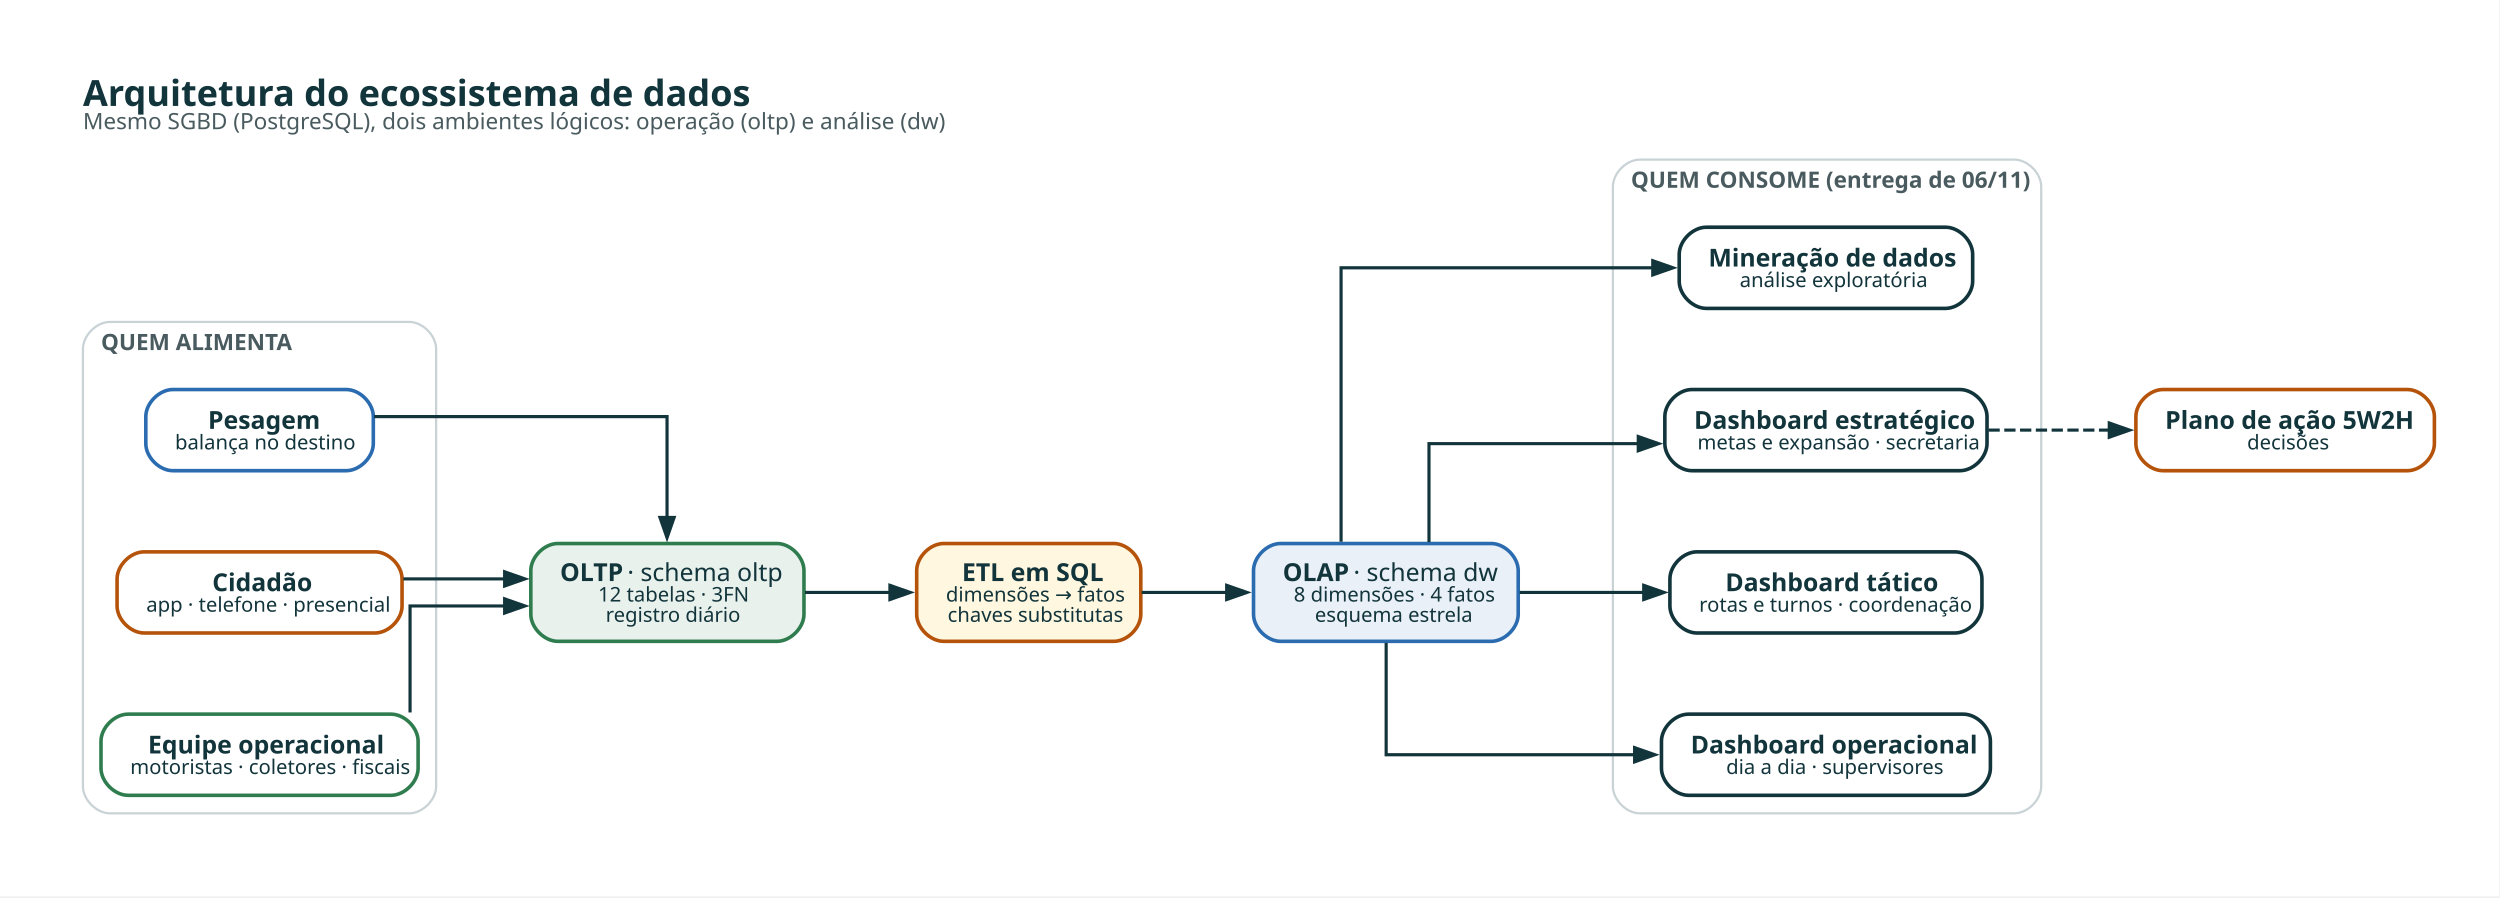
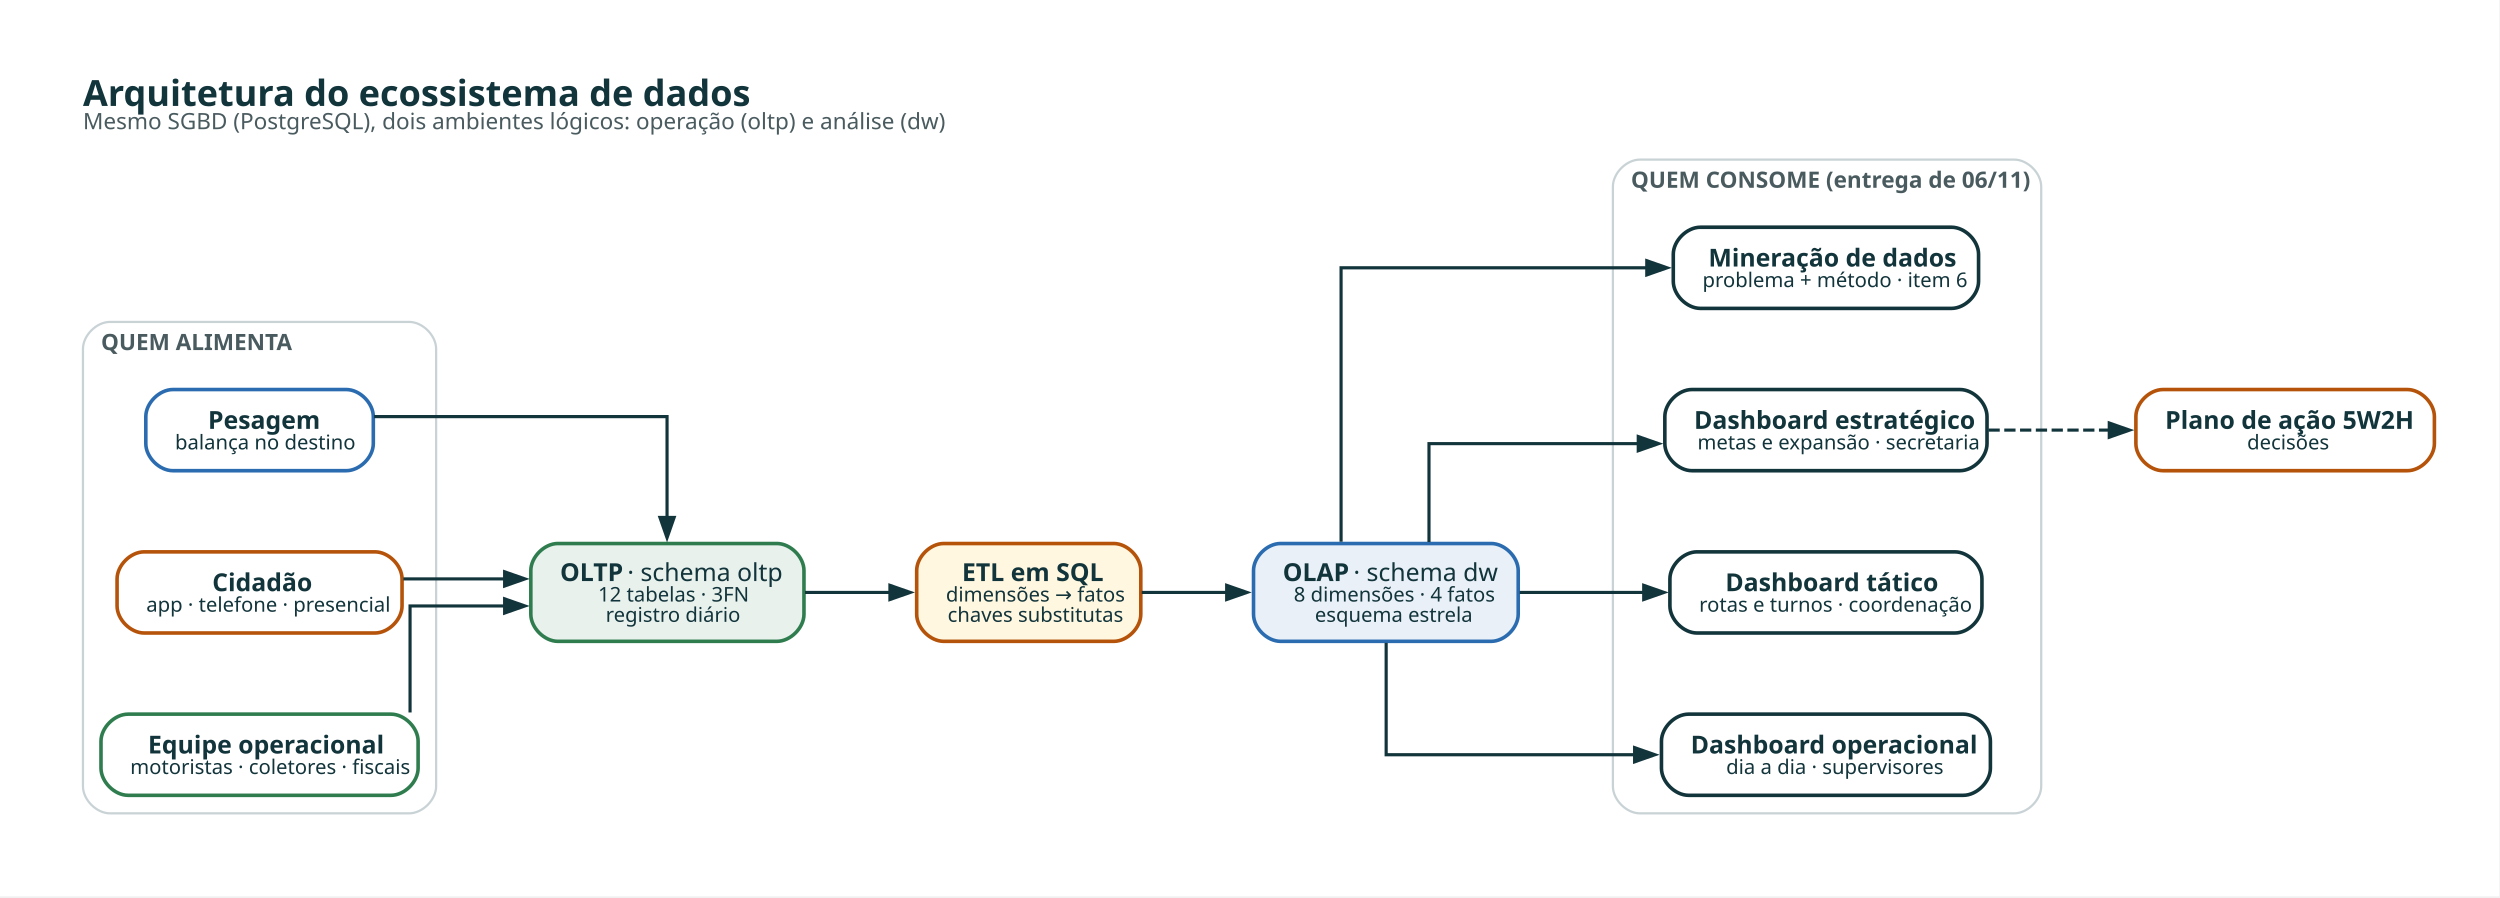
<svg xmlns="http://www.w3.org/2000/svg" width="1109pt" height="398pt" viewBox="0.00 0.00 1109.00 398.00">
  <g id="graph0" class="graph" transform="scale(1 1) rotate(0) translate(28.8 368.8)">
    <polygon fill="#ffffff" stroke="none" points="-28.8,28.8 -28.8,-368.8 1079.9,-368.8 1079.9,28.8 -28.8,28.8" />
    <text xml:space="preserve" text-anchor="start" x="8" y="-321.8" font-family="Segoe UI" font-weight="bold" font-size="16.00" fill="#12343b">Arquitetura do ecossistema de dados</text>
    <text xml:space="preserve" text-anchor="start" x="8" y="-311.5" font-family="Segoe UI" font-size="10.00" fill="#4a5b5f">Mesmo SGBD (PostgreSQL), dois ambientes lógicos: operação (oltp) e análise (dw)</text>
    <g id="clust1" class="cluster">
      <path fill="#ffffff" stroke="#c9d3d6" d="M20,-8C20,-8 152.67,-8 152.67,-8 158.67,-8 164.67,-14 164.67,-20 164.67,-20 164.67,-214 164.67,-214 164.67,-220 158.67,-226 152.67,-226 152.67,-226 20,-226 20,-226 14,-226 8,-220 8,-214 8,-214 8,-20 8,-20 8,-14 14,-8 20,-8" />
      <text xml:space="preserve" text-anchor="start" x="16" y="-213.5" font-family="Segoe UI" font-weight="bold" font-size="10.00" fill="#4a5b5f">QUEM ALIMENTA</text>
    </g>
    <g id="clust2" class="cluster">
      <path fill="#ffffff" stroke="#c9d3d6" d="M698.68,-8C698.68,-8 864.68,-8 864.68,-8 870.68,-8 876.68,-14 876.68,-20 876.68,-20 876.68,-286 876.68,-286 876.68,-292 870.68,-298 864.68,-298 864.68,-298 698.68,-298 698.68,-298 692.68,-298 686.68,-292 686.68,-286 686.68,-286 686.68,-20 686.68,-20 686.68,-14 692.68,-8 698.68,-8" />
      <text xml:space="preserve" text-anchor="start" x="694.68" y="-285.5" font-family="Segoe UI" font-weight="bold" font-size="10.00" fill="#4a5b5f">QUEM CONSOME (entrega de 06/11)</text>
    </g>
    <g id="node1" class="node">
      <path fill="#ffffff" stroke="#2f7d4f" stroke-width="1.6" d="M144.67,-52C144.67,-52 28,-52 28,-52 22,-52 16,-46 16,-40 16,-40 16,-28 16,-28 16,-22 22,-16 28,-16 28,-16 144.67,-16 144.67,-16 150.67,-16 156.67,-22 156.67,-28 156.67,-28 156.67,-40 156.67,-40 156.67,-46 150.67,-52 144.67,-52" />
      <text xml:space="preserve" text-anchor="start" x="36.84" y="-34.55" font-family="Segoe UI" font-weight="bold" font-size="11.00" fill="#12343b">Equipe operacional</text>
      <text xml:space="preserve" text-anchor="start" x="28.96" y="-25.45" font-family="Segoe UI" font-size="9.00" fill="#12343b">motoristas · coletores · fiscais</text>
    </g>
    <g id="node4" class="node">
      <path fill="#2f7d4f" fill-opacity="0.102" stroke="#2f7d4f" stroke-width="1.6" d="M315.84,-127.7C315.84,-127.7 218.67,-127.7 218.67,-127.7 212.67,-127.7 206.67,-121.7 206.67,-115.7 206.67,-115.7 206.67,-96.3 206.67,-96.3 206.67,-90.3 212.67,-84.3 218.67,-84.3 218.67,-84.3 315.84,-84.3 315.84,-84.3 321.84,-84.3 327.84,-90.3 327.84,-96.3 327.84,-96.3 327.84,-115.7 327.84,-115.7 327.84,-121.7 321.84,-127.7 315.84,-127.7" />
      <text xml:space="preserve" text-anchor="start" x="219.63" y="-111.05" font-family="Segoe UI" font-weight="bold" font-size="11.00" fill="#12343b">OLTP</text>
      <text xml:space="preserve" text-anchor="start" x="246.63" y="-111.05" font-family="Segoe UI" font-size="11.00" fill="#12343b"> · schema oltp</text>
      <text xml:space="preserve" text-anchor="start" x="236.5" y="-101.95" font-family="Segoe UI" font-size="9.00" fill="#12343b">12 tabelas · 3FN</text>
      <text xml:space="preserve" text-anchor="start" x="239.88" y="-92.95" font-family="Segoe UI" font-size="9.00" fill="#12343b">registro diário</text>
    </g>
    <g id="edge1" class="edge">
      <path fill="none" stroke="#12343b" stroke-width="1.4" d="M153.1,-52.74C153.1,-72.25 153.1,-100 153.1,-100 153.1,-100 195.05,-100 195.05,-100" />
      <polygon fill="#12343b" stroke="#12343b" stroke-width="1.4" points="195.05,-103.15 204.05,-100 195.05,-96.85 195.05,-103.15" />
    </g>
    <g id="node2" class="node">
      <path fill="#ffffff" stroke="#b45309" stroke-width="1.6" d="M137.55,-124C137.55,-124 35.13,-124 35.13,-124 29.13,-124 23.13,-118 23.13,-112 23.13,-112 23.13,-100 23.13,-100 23.13,-94 29.13,-88 35.13,-88 35.13,-88 137.55,-88 137.55,-88 143.55,-88 149.55,-94 149.55,-100 149.55,-100 149.55,-112 149.55,-112 149.55,-118 143.55,-124 137.55,-124" />
      <text xml:space="preserve" text-anchor="start" x="65.34" y="-106.55" font-family="Segoe UI" font-weight="bold" font-size="11.00" fill="#12343b">Cidadão</text>
      <text xml:space="preserve" text-anchor="start" x="36.09" y="-97.45" font-family="Segoe UI" font-size="9.00" fill="#12343b">app · telefone · presencial</text>
    </g>
    <g id="edge2" class="edge">
      <path fill="none" stroke="#12343b" stroke-width="1.4" d="M150.12,-112C150.12,-112 195.05,-112 195.05,-112" />
      <polygon fill="#12343b" stroke="#12343b" stroke-width="1.4" points="195.05,-115.15 204.05,-112 195.05,-108.85 195.05,-115.15" />
    </g>
    <g id="node3" class="node">
      <path fill="#ffffff" stroke="#2b6cb0" stroke-width="1.6" d="M124.8,-196C124.8,-196 47.88,-196 47.88,-196 41.88,-196 35.88,-190 35.88,-184 35.88,-184 35.88,-172 35.88,-172 35.88,-166 41.88,-160 47.88,-160 47.88,-160 124.8,-160 124.8,-160 130.8,-160 136.8,-166 136.8,-172 136.8,-172 136.8,-184 136.8,-184 136.8,-190 130.8,-196 124.8,-196" />
      <text xml:space="preserve" text-anchor="start" x="63.46" y="-178.55" font-family="Segoe UI" font-weight="bold" font-size="11.00" fill="#12343b">Pesagem</text>
      <text xml:space="preserve" text-anchor="start" x="48.84" y="-169.45" font-family="Segoe UI" font-size="9.00" fill="#12343b">balança no destino</text>
    </g>
    <g id="edge3" class="edge">
      <path fill="none" stroke="#12343b" stroke-width="1.4" d="M137.17,-184C190.63,-184 267.1,-184 267.1,-184 267.1,-184 267.1,-139.26 267.1,-139.26" />
      <polygon fill="#12343b" stroke="#12343b" stroke-width="1.4" points="270.25,-139.26 267.1,-130.26 263.95,-139.26 270.25,-139.26" />
    </g>
    <g id="node5" class="node">
      <path fill="#fff7e0" stroke="#b45309" stroke-width="1.6" d="M465.26,-127.7C465.26,-127.7 389.84,-127.7 389.84,-127.7 383.84,-127.7 377.84,-121.7 377.84,-115.7 377.84,-115.7 377.84,-96.3 377.84,-96.3 377.84,-90.3 383.84,-84.3 389.84,-84.3 389.84,-84.3 465.26,-84.3 465.26,-84.3 471.26,-84.3 477.26,-90.3 477.26,-96.3 477.26,-96.3 477.26,-115.7 477.26,-115.7 477.26,-121.7 471.26,-127.7 465.26,-127.7" />
      <text xml:space="preserve" text-anchor="start" x="397.93" y="-111.05" font-family="Segoe UI" font-weight="bold" font-size="11.00" fill="#12343b">ETL em SQL</text>
      <text xml:space="preserve" text-anchor="start" x="390.8" y="-101.95" font-family="Segoe UI" font-size="9.00" fill="#12343b">dimensões → fatos</text>
      <text xml:space="preserve" text-anchor="start" x="391.55" y="-92.95" font-family="Segoe UI" font-size="9.00" fill="#12343b">chaves substitutas</text>
    </g>
    <g id="edge4" class="edge">
      <path fill="none" stroke="#12343b" stroke-width="1.4" d="M328.31,-106C328.31,-106 365.97,-106 365.97,-106" />
      <polygon fill="#12343b" stroke="#12343b" stroke-width="1.4" points="365.97,-109.15 374.97,-106 365.97,-102.85 365.97,-109.15" />
    </g>
    <g id="node6" class="node">
      <path fill="#2b6cb0" fill-opacity="0.102" stroke="#2b6cb0" stroke-width="1.6" d="M632.68,-127.7C632.68,-127.7 539.26,-127.7 539.26,-127.7 533.26,-127.7 527.26,-121.7 527.26,-115.7 527.26,-115.7 527.26,-96.3 527.26,-96.3 527.26,-90.3 533.26,-84.3 539.26,-84.3 539.26,-84.3 632.68,-84.3 632.68,-84.3 638.68,-84.3 644.68,-90.3 644.68,-96.3 644.68,-96.3 644.68,-115.7 644.68,-115.7 644.68,-121.7 638.68,-127.7 632.68,-127.7" />
      <text xml:space="preserve" text-anchor="start" x="540.22" y="-111.05" font-family="Segoe UI" font-weight="bold" font-size="11.00" fill="#12343b">OLAP</text>
      <text xml:space="preserve" text-anchor="start" x="568.72" y="-111.05" font-family="Segoe UI" font-size="11.00" fill="#12343b"> · schema dw</text>
      <text xml:space="preserve" text-anchor="start" x="545.1" y="-101.95" font-family="Segoe UI" font-size="9.00" fill="#12343b">8 dimensões · 4 fatos</text>
      <text xml:space="preserve" text-anchor="start" x="554.47" y="-92.95" font-family="Segoe UI" font-size="9.00" fill="#12343b">esquema estrela</text>
    </g>
    <g id="edge5" class="edge">
      <path fill="none" stroke="#12343b" stroke-width="1.4" d="M477.68,-106C477.68,-106 515.35,-106 515.35,-106" />
      <polygon fill="#12343b" stroke="#12343b" stroke-width="1.4" points="515.35,-109.15 524.35,-106 515.35,-102.85 515.35,-109.15" />
    </g>
    <g id="node7" class="node">
      <path fill="#ffffff" stroke="#12343b" stroke-width="1.6" d="M842.14,-52C842.14,-52 720.22,-52 720.22,-52 714.22,-52 708.22,-46 708.22,-40 708.22,-40 708.22,-28 708.22,-28 708.22,-22 714.22,-16 720.22,-16 720.22,-16 842.14,-16 842.14,-16 848.14,-16 854.14,-22 854.14,-28 854.14,-28 854.14,-40 854.14,-40 854.14,-46 848.14,-52 842.14,-52" />
      <text xml:space="preserve" text-anchor="start" x="721.18" y="-34.55" font-family="Segoe UI" font-weight="bold" font-size="11.00" fill="#12343b">Dashboard operacional</text>
      <text xml:space="preserve" text-anchor="start" x="736.93" y="-25.45" font-family="Segoe UI" font-size="9.00" fill="#12343b">dia a dia · supervisores</text>
    </g>
    <g id="edge6" class="edge">
      <path fill="none" stroke="#12343b" stroke-width="1.4" d="M586.1,-83.61C586.1,-62.48 586.1,-34 586.1,-34 586.1,-34 696.31,-34 696.31,-34" />
      <polygon fill="#12343b" stroke="#12343b" stroke-width="1.4" points="696.31,-37.15 705.31,-34 696.31,-30.85 696.31,-37.15" />
    </g>
    <g id="node8" class="node">
      <path fill="#ffffff" stroke="#12343b" stroke-width="1.6" d="M838.39,-124C838.39,-124 723.97,-124 723.97,-124 717.97,-124 711.97,-118 711.97,-112 711.97,-112 711.97,-100 711.97,-100 711.97,-94 717.97,-88 723.97,-88 723.97,-88 838.39,-88 838.39,-88 844.39,-88 850.39,-94 850.39,-100 850.39,-100 850.39,-112 850.39,-112 850.39,-118 844.39,-124 838.39,-124" />
      <text xml:space="preserve" text-anchor="start" x="736.56" y="-106.55" font-family="Segoe UI" font-weight="bold" font-size="11.00" fill="#12343b">Dashboard tático</text>
      <text xml:space="preserve" text-anchor="start" x="724.93" y="-97.45" font-family="Segoe UI" font-size="9.00" fill="#12343b">rotas e turnos · coordenação</text>
    </g>
    <g id="edge7" class="edge">
      <path fill="none" stroke="#12343b" stroke-width="1.4" d="M645.33,-106C645.33,-106 700.35,-106 700.35,-106" />
      <polygon fill="#12343b" stroke="#12343b" stroke-width="1.4" points="700.35,-109.15 709.35,-106 700.35,-102.85 700.35,-109.15" />
    </g>
    <g id="node9" class="node">
      <path fill="#ffffff" stroke="#12343b" stroke-width="1.6" d="M840.64,-196C840.64,-196 721.72,-196 721.72,-196 715.72,-196 709.72,-190 709.72,-184 709.72,-184 709.72,-172 709.72,-172 709.72,-166 715.72,-160 721.72,-160 721.72,-160 840.64,-160 840.64,-160 846.64,-160 852.64,-166 852.64,-172 852.64,-172 852.64,-184 852.64,-184 852.64,-190 846.64,-196 840.64,-196" />
      <text xml:space="preserve" text-anchor="start" x="722.68" y="-178.55" font-family="Segoe UI" font-weight="bold" font-size="11.00" fill="#12343b">Dashboard estratégico</text>
      <text xml:space="preserve" text-anchor="start" x="724.18" y="-169.45" font-family="Segoe UI" font-size="9.00" fill="#12343b">metas e expansão · secretaria</text>
    </g>
    <g id="edge8" class="edge">
      <path fill="none" stroke="#12343b" stroke-width="1.4" d="M605.1,-128.34C605.1,-147.49 605.1,-172 605.1,-172 605.1,-172 697.93,-172 697.93,-172" />
      <polygon fill="#12343b" stroke="#12343b" stroke-width="1.4" points="697.93,-175.15 706.93,-172 697.93,-168.85 697.93,-175.15" />
    </g>
    <g id="node10" class="node">
-       <path fill="#ffffff" stroke="#12343b" stroke-width="1.6" d="M834.27,-268C834.27,-268 728.1,-268 728.1,-268 722.1,-268 716.1,-262 716.1,-256 716.1,-256 716.1,-244 716.1,-244 716.1,-238 722.1,-232 728.1,-232 728.1,-232 834.27,-232 834.27,-232 840.27,-232 846.27,-238 846.27,-244 846.27,-244 846.27,-256 846.27,-256 846.27,-262 840.27,-268 834.27,-268" />
+       <path fill="#ffffff" stroke="#12343b" stroke-width="1.6" d="M836.89,-268C836.89,-268 725.47,-268 725.47,-268 719.47,-268 713.47,-262 713.47,-256 713.47,-256 713.47,-244 713.47,-244 713.47,-238 719.47,-232 725.47,-232 725.47,-232 836.89,-232 836.89,-232 842.89,-232 848.89,-238 848.89,-244 848.89,-244 848.89,-256 848.89,-256 848.89,-262 842.89,-268 836.89,-268" />
      <text xml:space="preserve" text-anchor="start" x="729.06" y="-250.55" font-family="Segoe UI" font-weight="bold" font-size="11.00" fill="#12343b">Mineração de dados</text>
-       <text xml:space="preserve" text-anchor="start" x="742.93" y="-241.45" font-family="Segoe UI" font-size="9.00" fill="#12343b">análise exploratória</text>
+       <text xml:space="preserve" text-anchor="start" x="726.43" y="-241.45" font-family="Segoe UI" font-size="9.00" fill="#12343b">problema + método · item 6</text>
    </g>
    <g id="edge9" class="edge">
-       <path fill="none" stroke="#12343b" stroke-width="1.4" d="M566.1,-128.5C566.1,-169 566.1,-250 566.1,-250 566.1,-250 704.36,-250 704.36,-250" />
-       <polygon fill="#12343b" stroke="#12343b" stroke-width="1.4" points="704.36,-253.15 713.36,-250 704.36,-246.85 704.36,-253.15" />
+       <path fill="none" stroke="#12343b" stroke-width="1.4" d="M566.1,-128.5C566.1,-169 566.1,-250 566.1,-250 566.1,-250 701.71,-250 701.71,-250" />
+       <polygon fill="#12343b" stroke="#12343b" stroke-width="1.4" points="701.71,-253.15 710.71,-250 701.71,-246.85 701.71,-253.15" />
    </g>
    <g id="node11" class="node">
      <path fill="#ffffff" stroke="#b45309" stroke-width="1.6" d="M1039.1,-196C1039.1,-196 930.68,-196 930.68,-196 924.68,-196 918.68,-190 918.68,-184 918.68,-184 918.68,-172 918.68,-172 918.68,-166 924.68,-160 930.68,-160 930.68,-160 1039.1,-160 1039.1,-160 1045.1,-160 1051.1,-166 1051.1,-172 1051.1,-172 1051.1,-184 1051.1,-184 1051.1,-190 1045.1,-196 1039.1,-196" />
      <text xml:space="preserve" text-anchor="start" x="931.64" y="-178.55" font-family="Segoe UI" font-weight="bold" font-size="11.00" fill="#12343b">Plano de ação 5W2H</text>
      <text xml:space="preserve" text-anchor="start" x="968.02" y="-169.45" font-family="Segoe UI" font-size="9.00" fill="#12343b">decisões</text>
    </g>
    <g id="edge10" class="edge">
      <path fill="none" stroke="#12343b" stroke-width="1.4" stroke-dasharray="5,2" d="M853.29,-178C853.29,-178 906.87,-178 906.87,-178" />
      <polygon fill="#12343b" stroke="#12343b" stroke-width="1.4" points="906.87,-181.15 915.87,-178 906.87,-174.85 906.87,-181.15" />
    </g>
  </g>
</svg>
